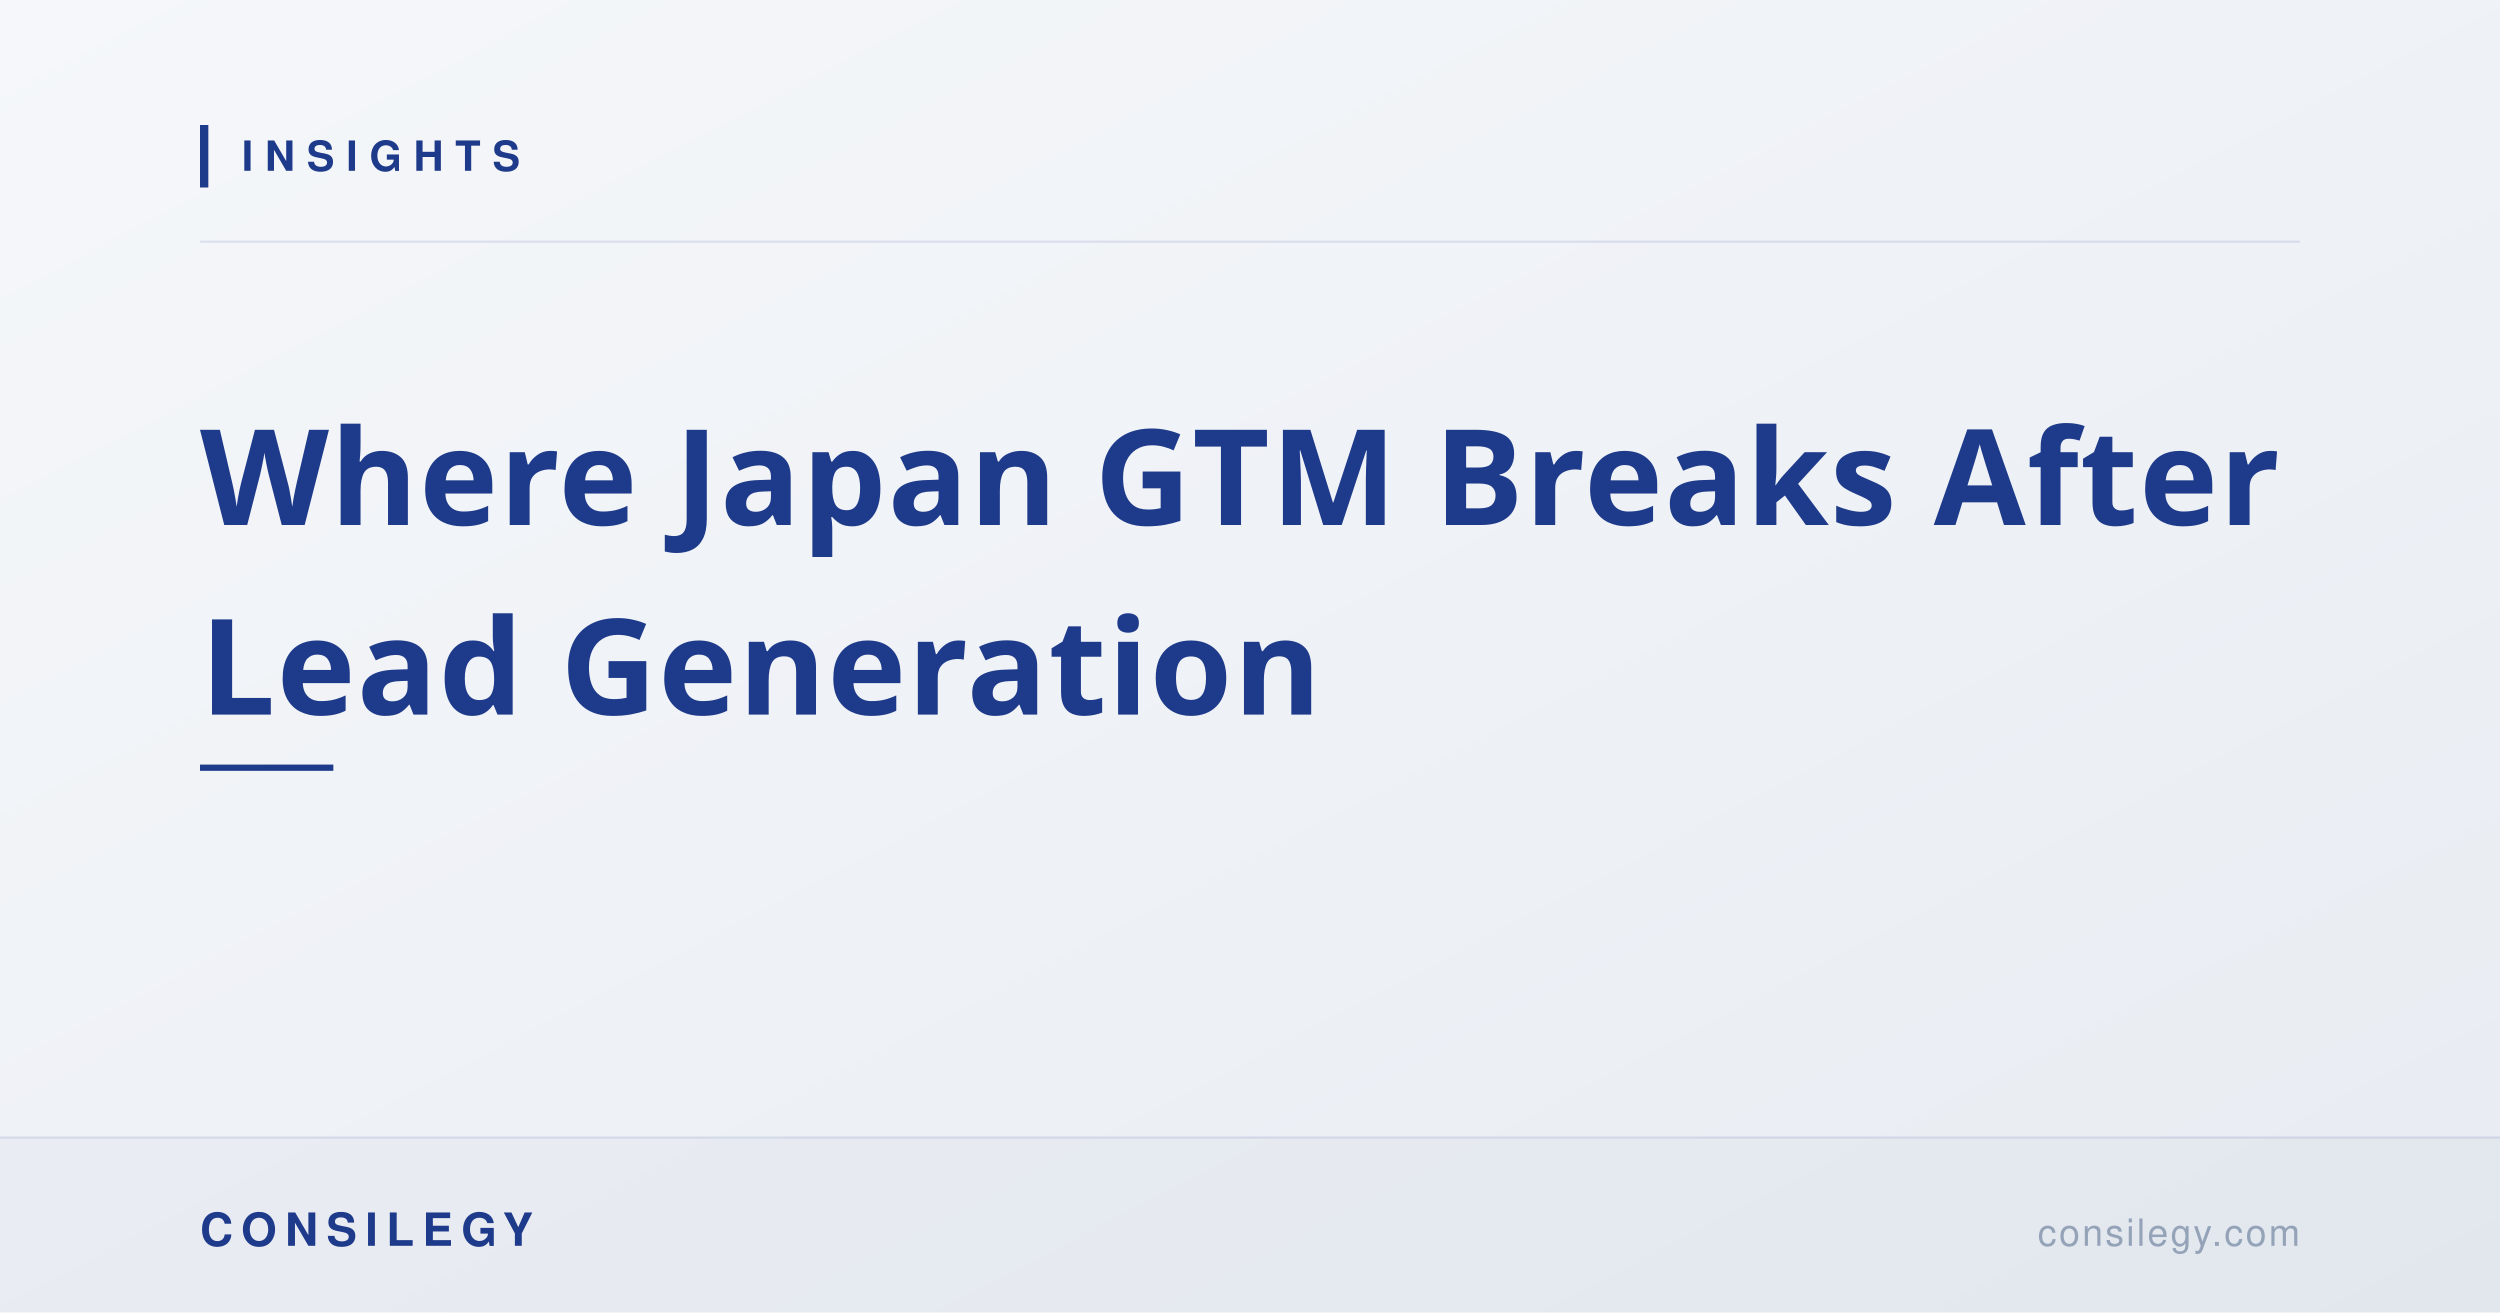
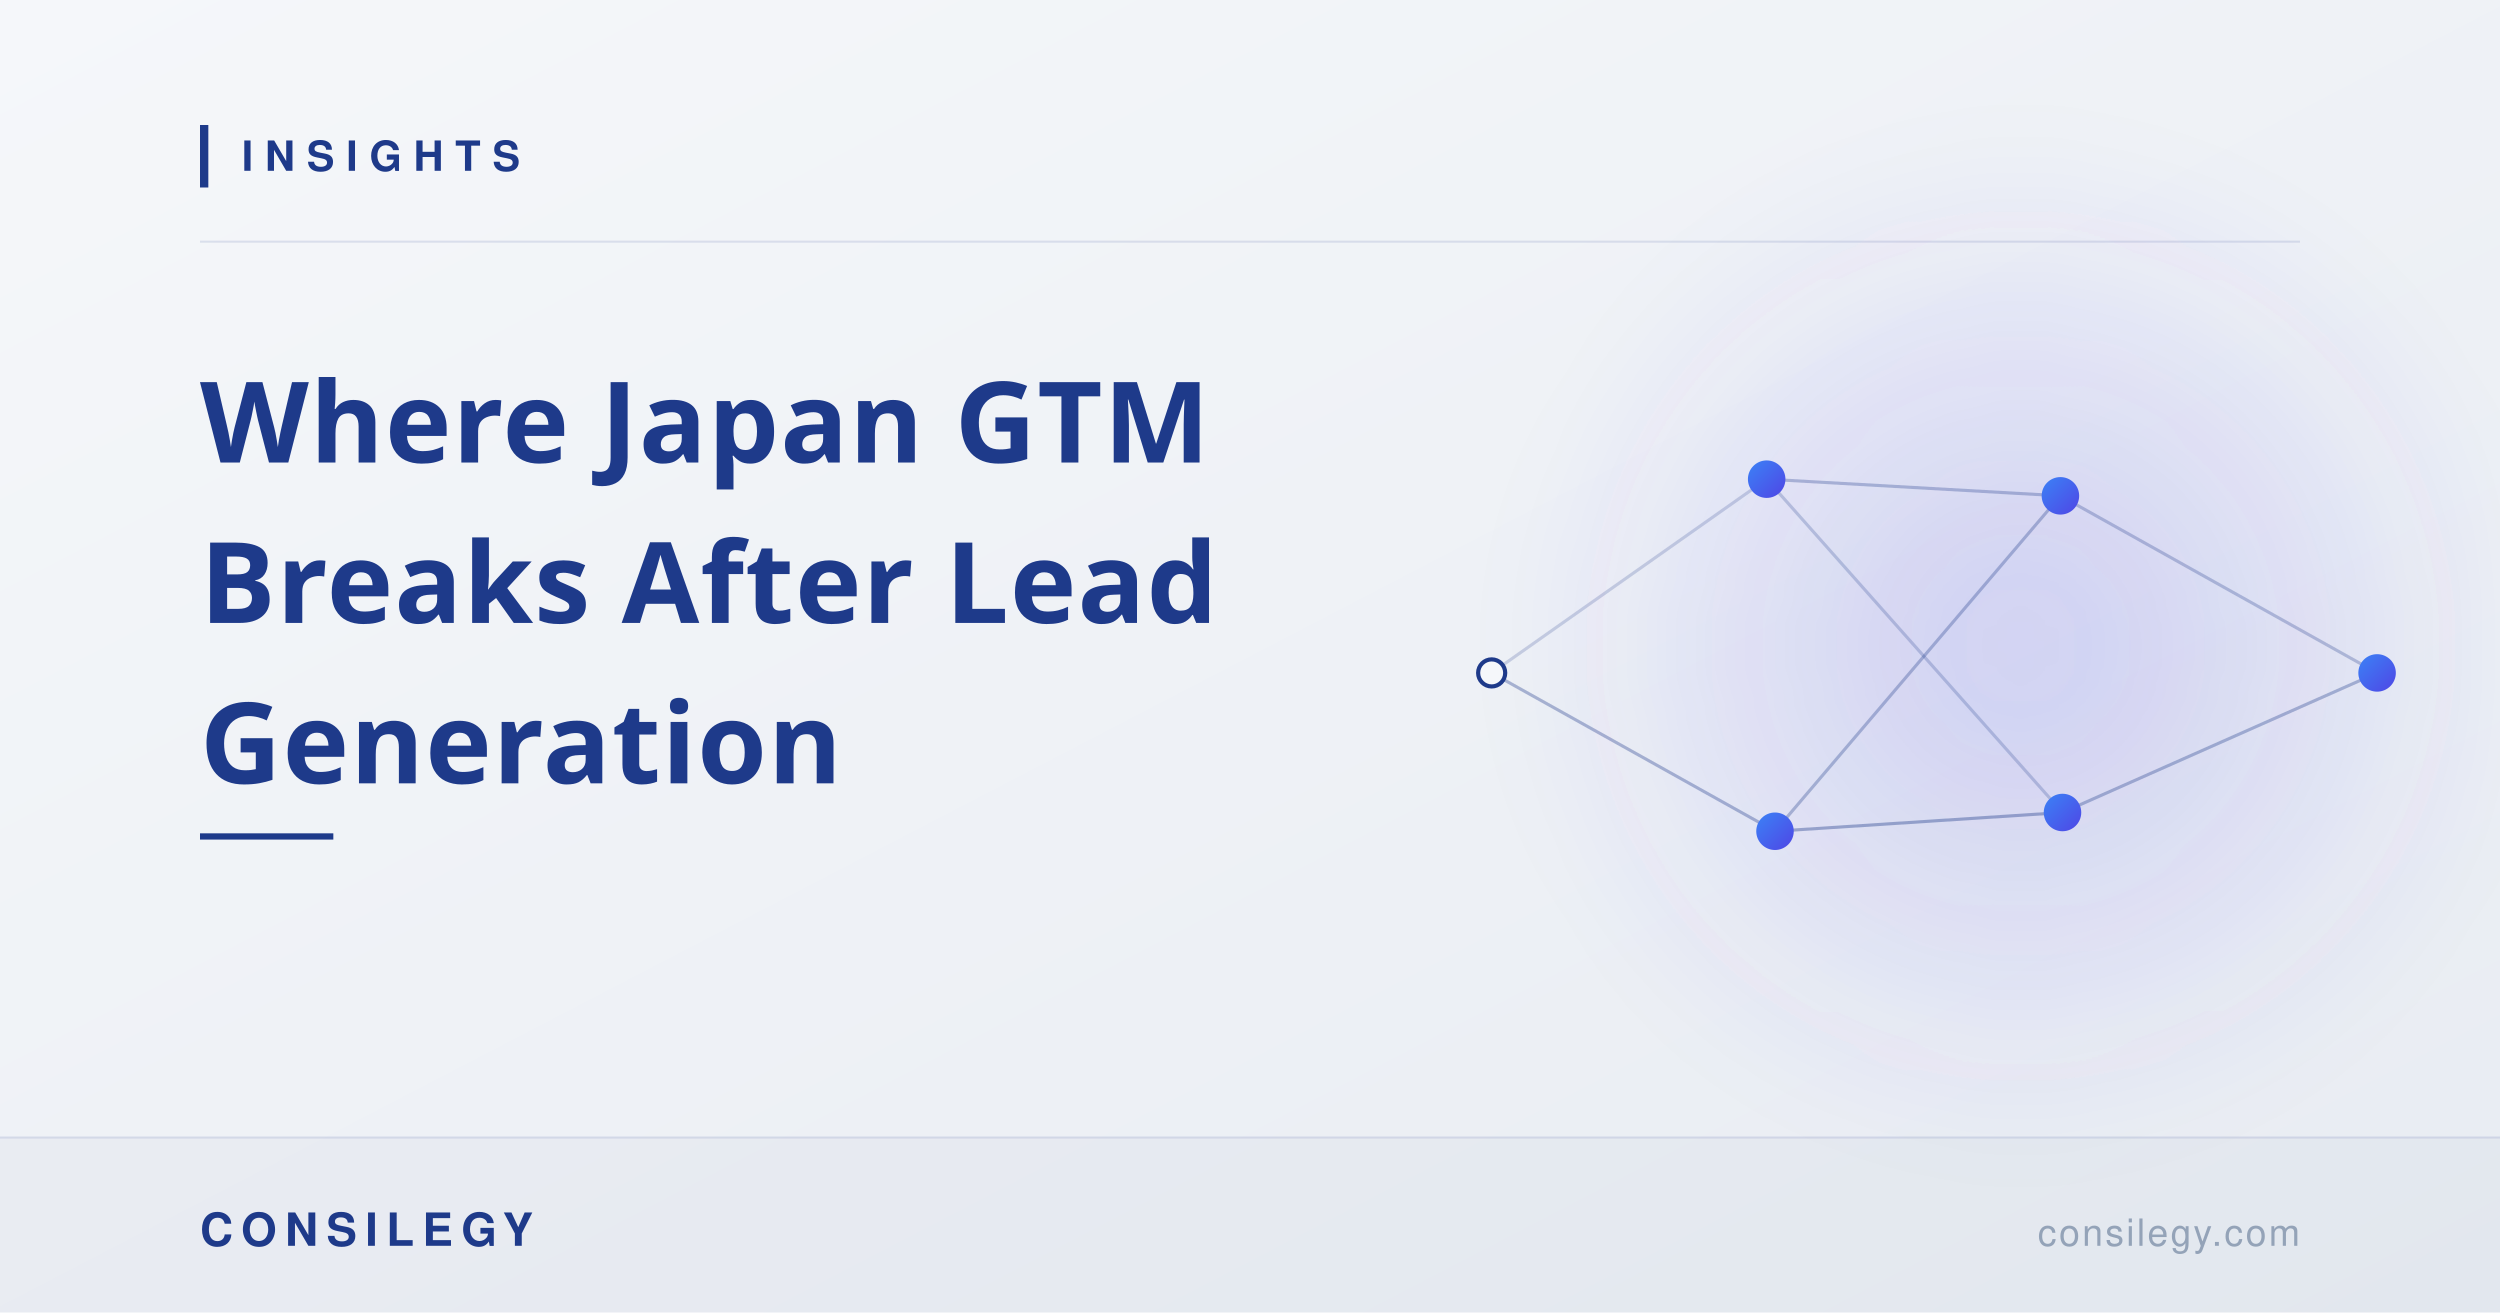
<svg xmlns="http://www.w3.org/2000/svg" viewBox="0 0 1200 630" width="1200" height="630">
  <defs>
    <linearGradient id="bg" x1="0%" y1="0%" x2="100%" y2="100%">
      <stop offset="0%" stop-color="#F5F7FA" />
      <stop offset="100%" stop-color="#E8ECF2" />
    </linearGradient>
+     <linearGradient id="bi" x1="0%" y1="0%" x2="100%" y2="100%">
+       <stop offset="0%" stop-color="#3B82F6" />
+       <stop offset="100%" stop-color="#4F46E5" />
+     </linearGradient>
+     <radialGradient id="glow" cx="50%" cy="50%" r="50%">
+       <stop offset="0%" stop-color="#4F46E5" stop-opacity="0.20" />
+       <stop offset="100%" stop-color="#4F46E5" stop-opacity="0" />
+     </radialGradient>
+     <filter id="soft" x="-60%" y="-60%" width="220%" height="220%">
+       <feGaussianBlur stdDeviation="26" />
+     </filter>
  </defs>
  <rect width="1200" height="630" fill="url(#bg)" />
+   <circle cx="970" cy="310" r="240" fill="url(#glow)" filter="url(#soft)" />
+   <line x1="716" y1="323" x2="848" y2="230" stroke="#1E3A8A" stroke-opacity="0.20" stroke-width="1.5" />
+   <line x1="716" y1="323" x2="852" y2="399" stroke="#1E3A8A" stroke-opacity="0.34" stroke-width="1.5" />
+   <line x1="848" y1="230" x2="989" y2="238" stroke="#1E3A8A" stroke-opacity="0.30" stroke-width="1.5" />
+   <line x1="848" y1="230" x2="990" y2="390" stroke="#1E3A8A" stroke-opacity="0.23" stroke-width="1.5" />
+   <line x1="852" y1="399" x2="989" y2="238" stroke="#1E3A8A" stroke-opacity="0.31" stroke-width="1.5" />
+   <line x1="852" y1="399" x2="990" y2="390" stroke="#1E3A8A" stroke-opacity="0.38" stroke-width="1.5" />
+   <line x1="989" y1="238" x2="1141" y2="323" stroke="#1E3A8A" stroke-opacity="0.27" stroke-width="1.5" />
+   <line x1="990" y1="390" x2="1141" y2="323" stroke="#1E3A8A" stroke-opacity="0.33" stroke-width="1.5" />
+   <circle cx="716" cy="323" r="6.5" fill="#F5F7FA" stroke="#1E3A8A" stroke-width="2" />
+   <circle cx="848" cy="230" r="9" fill="url(#bi)" />
+   <circle cx="852" cy="399" r="9" fill="url(#bi)" />
+   <circle cx="989" cy="238" r="9" fill="url(#bi)" />
+   <circle cx="990" cy="390" r="9" fill="url(#bi)" />
+   <circle cx="1141" cy="323" r="9" fill="url(#bi)" />
  <rect x="96" y="60" width="4" height="30" fill="#1E3A8A" />
  <text x="116" y="82" font-family="'Helvetica Neue',Helvetica,Arial,sans-serif" font-size="20" font-weight="600" fill="#1E3A8A" letter-spacing="0.28em">INSIGHTS</text>
  <line x1="96" y1="116" x2="1104" y2="116" stroke="#1E3A8A" stroke-opacity="0.12" stroke-width="1" />
-   <text x="96" y="252" font-family="'Hiragino Sans','Hiragino Kaku Gothic ProN',system-ui,sans-serif" font-size="64" font-weight="600" fill="#1E3A8A" letter-spacing="0.01em">Where Japan GTM Breaks After</text>
-   <text x="96" y="343" font-family="'Hiragino Sans','Hiragino Kaku Gothic ProN',system-ui,sans-serif" font-size="64" font-weight="600" fill="#1E3A8A" letter-spacing="0.01em">Lead Generation</text>
-   <rect x="96" y="367" width="64" height="3" fill="#1E3A8A" />
+   <text x="96" y="222" font-family="'Hiragino Sans','Hiragino Kaku Gothic ProN',system-ui,sans-serif" font-size="54" font-weight="600" fill="#1E3A8A" letter-spacing="0.01em">Where Japan GTM</text>
+   <text x="96" y="299" font-family="'Hiragino Sans','Hiragino Kaku Gothic ProN',system-ui,sans-serif" font-size="54" font-weight="600" fill="#1E3A8A" letter-spacing="0.01em">Breaks After Lead</text>
+   <text x="96" y="376" font-family="'Hiragino Sans','Hiragino Kaku Gothic ProN',system-ui,sans-serif" font-size="54" font-weight="600" fill="#1E3A8A" letter-spacing="0.01em">Generation</text>
+   <rect x="96" y="400" width="64" height="3" fill="#1E3A8A" />
  <rect x="0" y="546" width="1200" height="84" fill="#1E3A8A" fill-opacity="0.035" />
  <line x1="0" y1="546" x2="1200" y2="546" stroke="#1E3A8A" stroke-opacity="0.12" stroke-width="1" />
  <text x="96" y="598" font-family="'Helvetica Neue',Helvetica,Arial,sans-serif" font-size="22" font-weight="600" fill="#1E3A8A" letter-spacing="0.18em">CONSILEGY</text>
  <text x="1104" y="598" text-anchor="end" font-family="'Helvetica Neue',Helvetica,Arial,sans-serif" font-size="18" font-weight="400" fill="#94A3B8" letter-spacing="0.06em">consilegy.com</text>
</svg>
